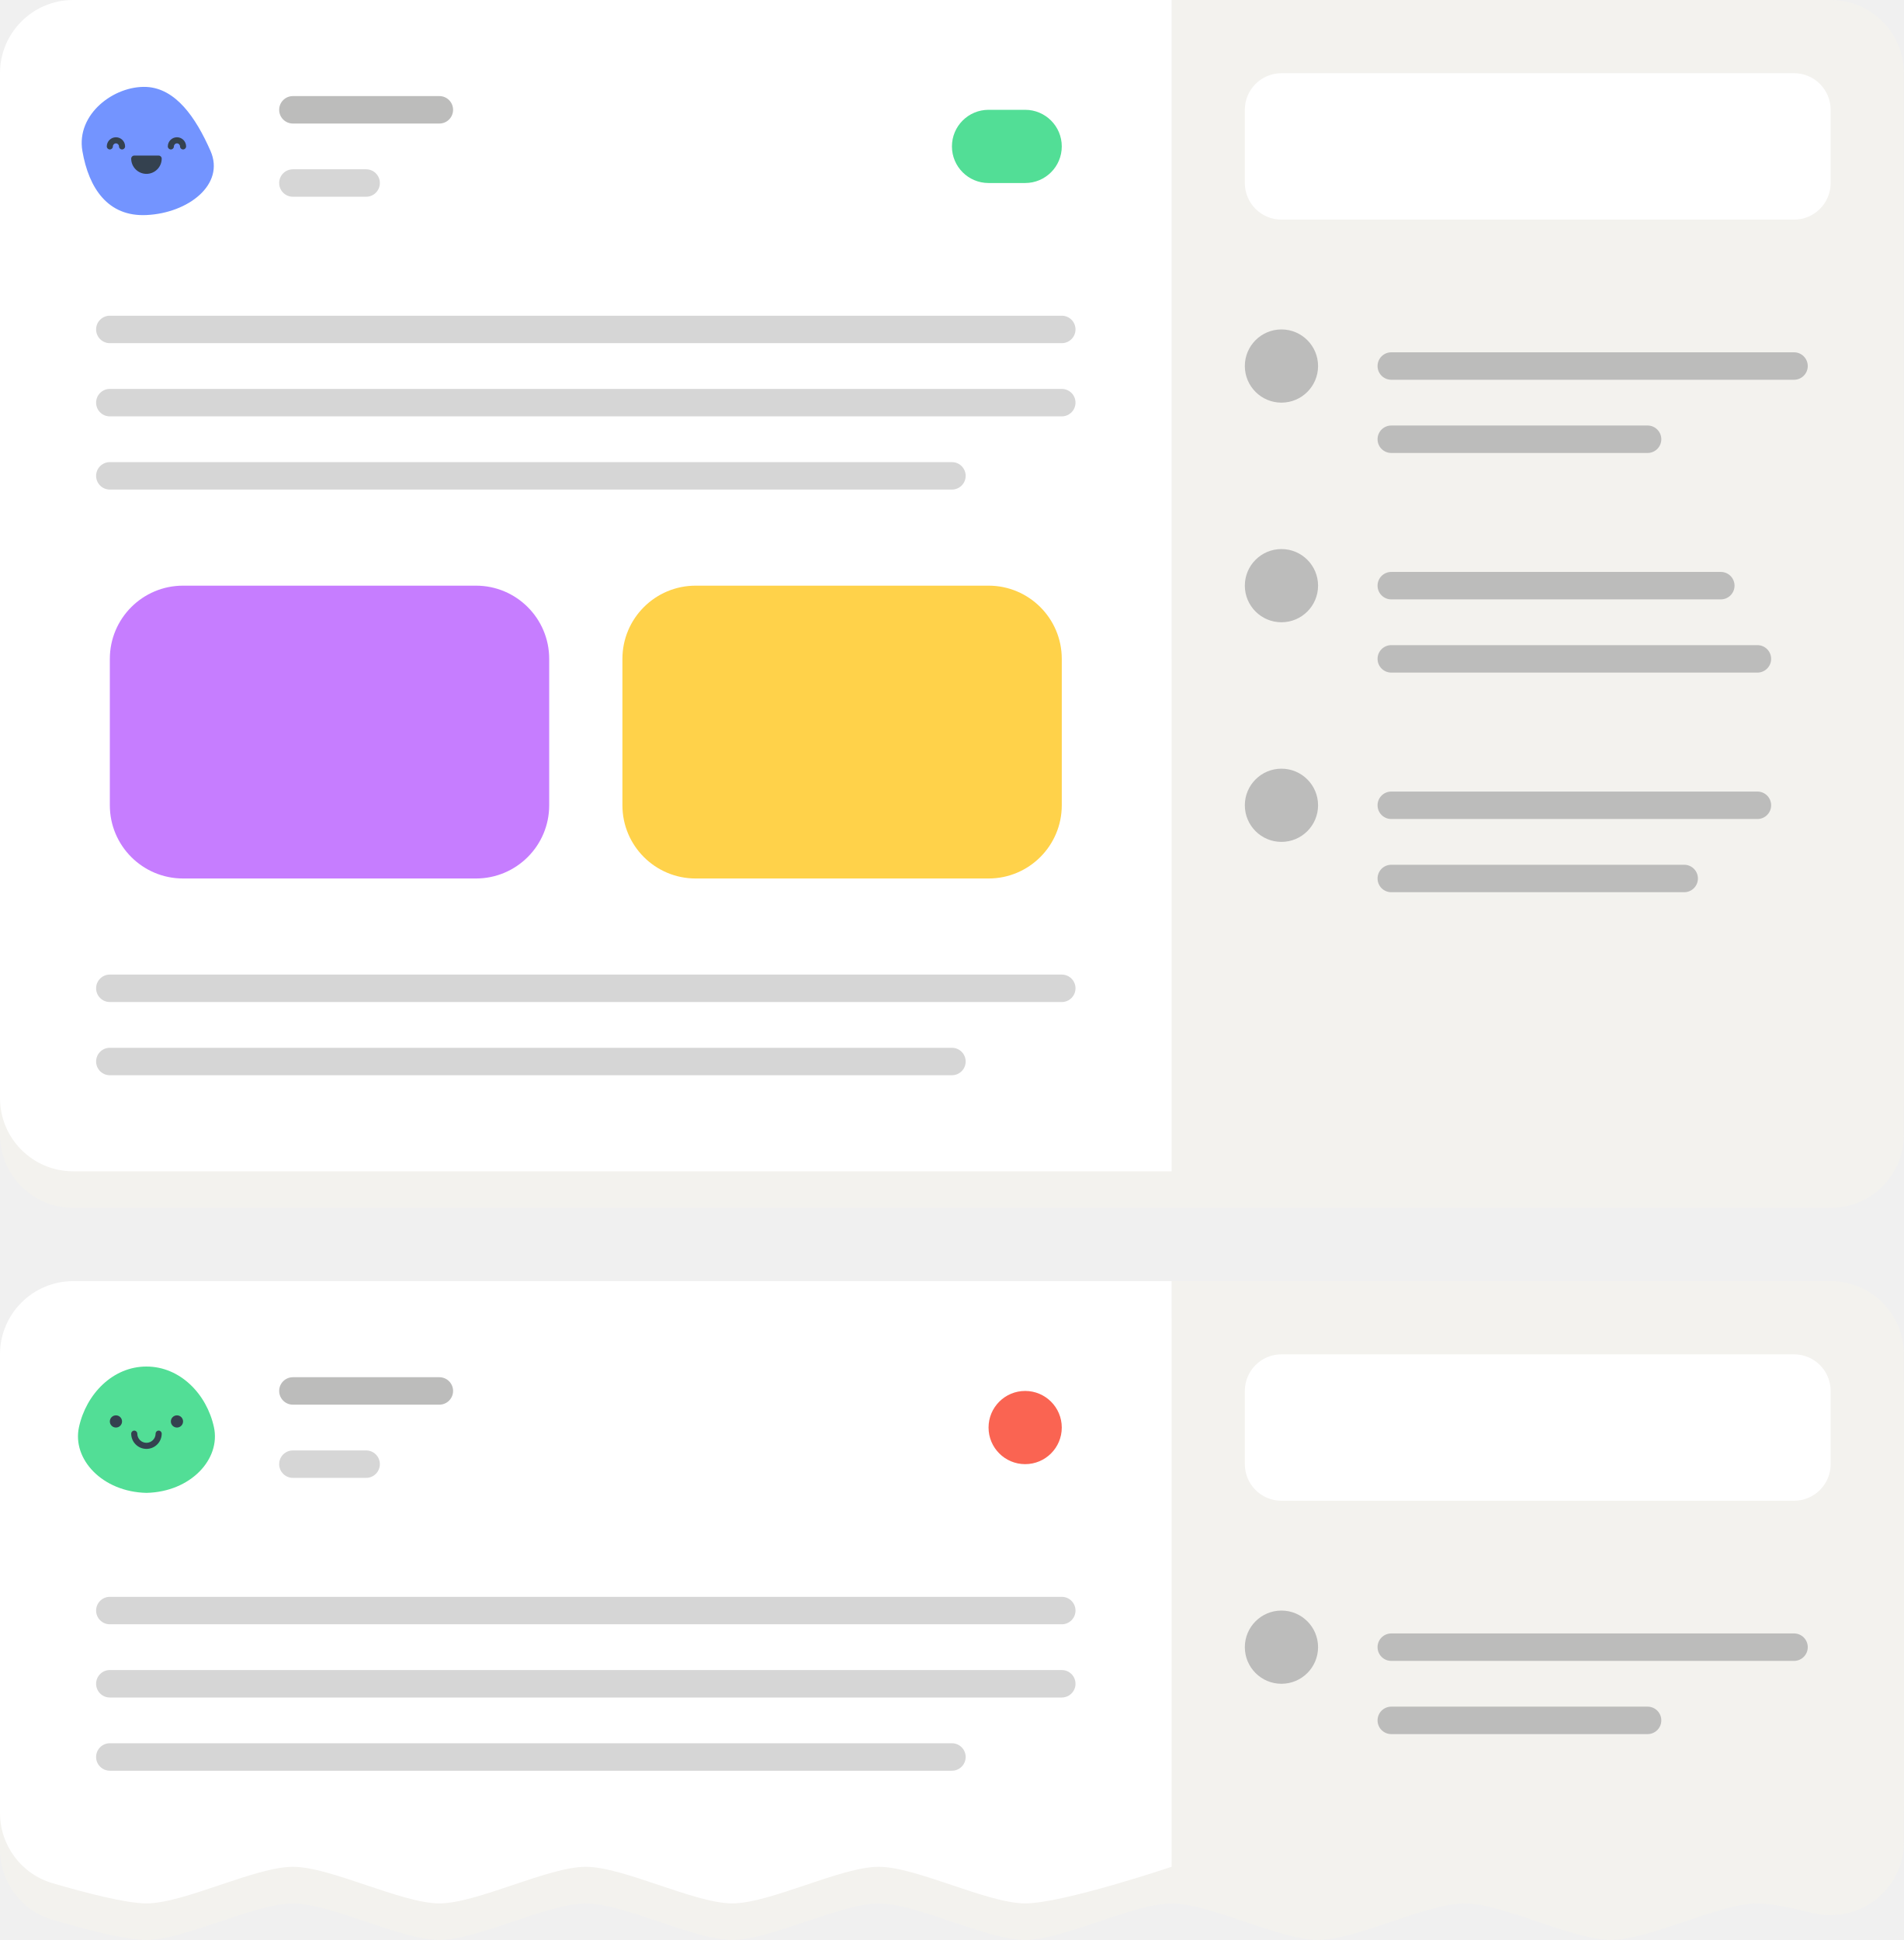
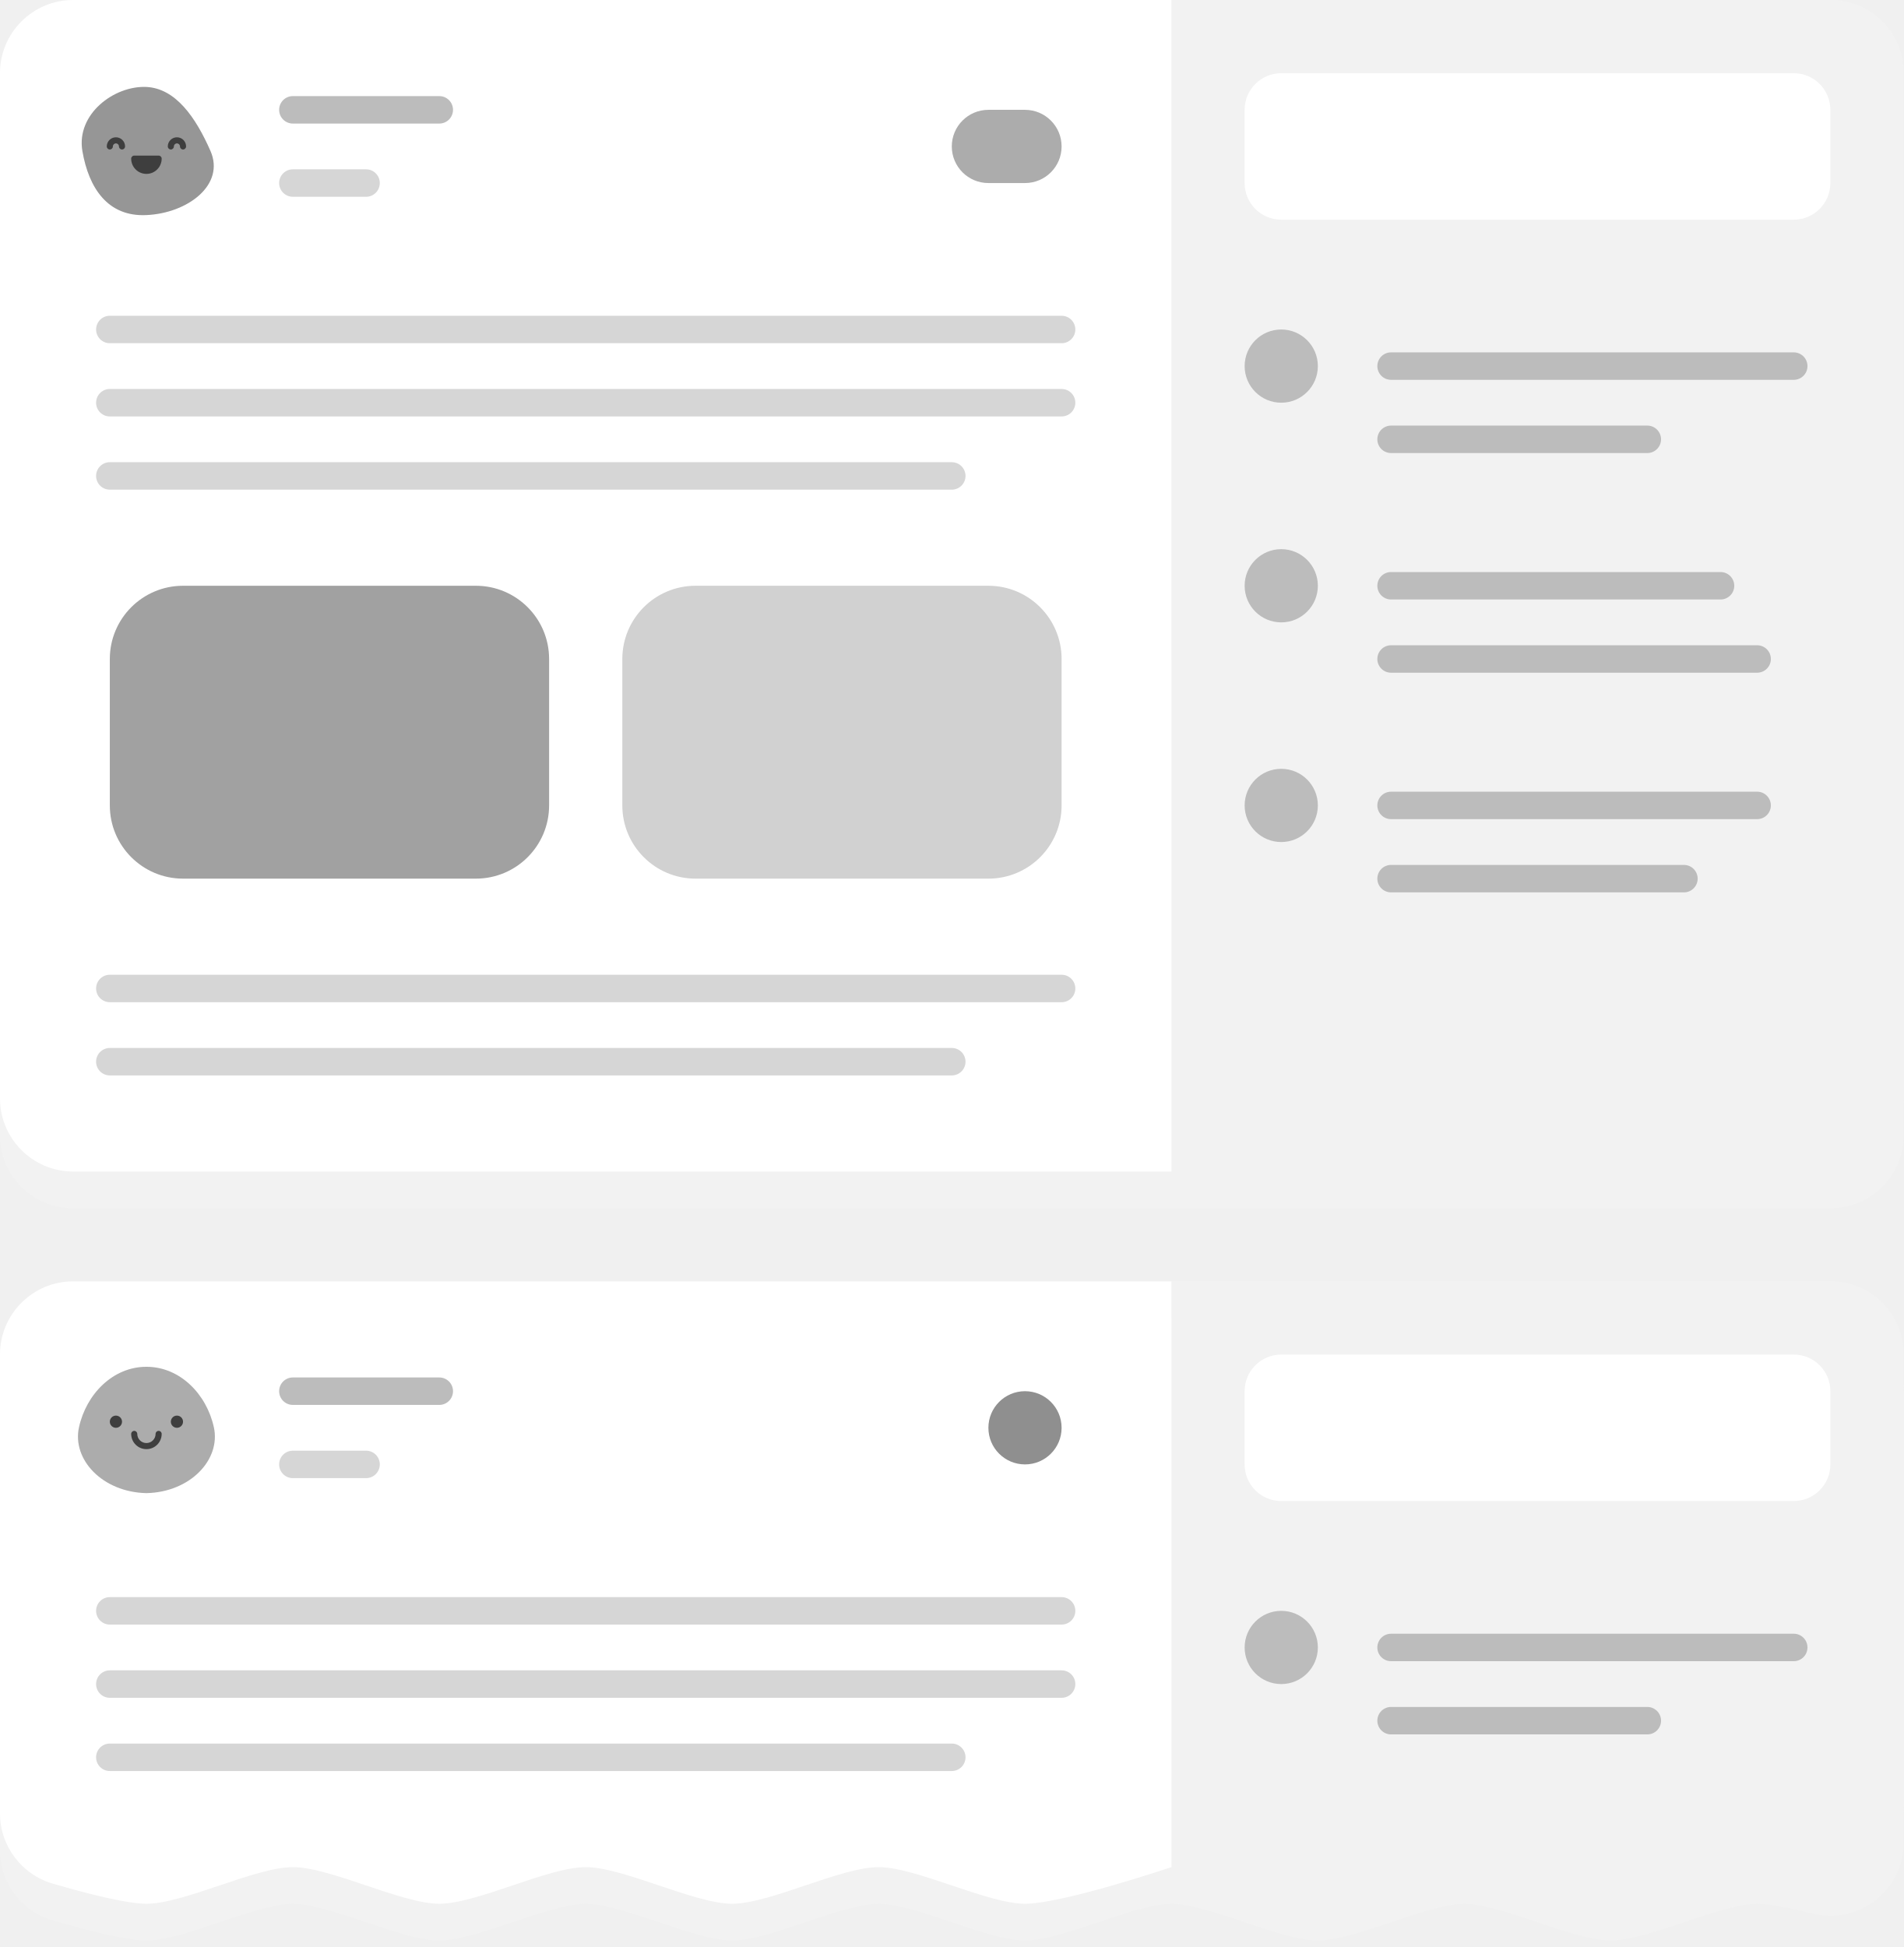
- <svg xmlns="http://www.w3.org/2000/svg" width="416px" height="424px" viewBox="0 0 416 424" version="1.1">
+ <svg xmlns="http://www.w3.org/2000/svg" width="220px" height="225px" viewBox="0 0 220 225" version="1.1">
  <defs />
-   <g id="Board" stroke="none" stroke-width="1" fill="none" fill-rule="evenodd">
-     <g id="Board-View,-No-Pins-or-Topics" transform="translate(-430, -288)">
-       <g id="BODY" transform="translate(87, 122)">
-         <g id="Topic" transform="translate(343, 166)">
-           <g id="2" transform="translate(0, 280)">
-             <path d="M400,8 L256,8 L16,8 C7.164,8 0,15.164 0,24 L0,124.237 C0,131.338 4.675,137.596 11.49,139.589 C18.761,141.716 27.594,144 32,144 C40.246,144 55.753,136 64,136 C72.246,136 87.754,144 96,144 C104.246,144 119.754,136 128,136 C136.246,136 151.754,144 160,144 C168.246,144 183.754,136 192,136 C200.246,136 215.754,144 224,144 C232.246,144 247.754,136 256,136 C264.246,136 279.754,144 288,144 C296.246,144 311.754,136 320,136 C328.246,136 343.754,144 352,144 C360.246,144 375.754,136 384,136 C386.763,136 391.267,136.898 396.035,138.093 C406.167,140.63 416,133.037 416,122.592 L416,24 C416,15.164 408.837,8 400,8" id="Fill-2" fill="#F3F2EE" />
-             <path d="M416,114.592 C416,125.037 406.167,132.631 396.035,130.093 C391.267,128.898 386.763,128 384,128 C375.754,128 360.246,136 352,136 C343.753,136 328.246,128 320,128 C311.754,128 296.246,136 288,136 C279.754,136 256,128 256,128 L256,-0 L400,-0 C408.837,-0 416,7.164 416,16 L416,114.592 Z" id="Fill-4" fill="#F3F2EE" />
-             <path d="M256,128 C256,128 232.246,136 224,136 C215.754,136 200.246,128 192,128 C183.754,128 168.246,136 160,136 C151.754,136 136.246,128 128,128 C119.754,128 104.247,136 96,136 C87.754,136 72.246,128 64,128 C55.753,128 40.246,136 32,136 C27.594,136 18.761,133.716 11.49,131.589 C4.675,129.596 0,123.338 0,116.238 L0,16 C0,7.164 7.164,0 16,0 L256,0 L256,128 Z" id="Fill-6" fill="#FFFFFF" />
-             <path d="M96,27 L64,27 C62.343,27 61,25.657 61,24 C61,22.343 62.343,21 64,21 L96,21 C97.657,21 99,22.343 99,24 C99,25.657 97.657,27 96,27" id="Fill-8" fill="#BCBCBB" />
-             <path d="M232,75 L24,75 C22.343,75 21,73.657 21,72 C21,70.343 22.343,69 24,69 L232,69 C233.657,69 235,70.343 235,72 C235,73.657 233.657,75 232,75" id="Fill-10" fill="#D6D6D6" />
-             <path d="M232,91 L24,91 C22.343,91 21,89.657 21,88 C21,86.343 22.343,85 24,85 L232,85 C233.657,85 235,86.343 235,88 C235,89.657 233.657,91 232,91" id="Fill-12" fill="#D6D6D6" />
-             <path d="M208,107 L24,107 C22.343,107 21,105.657 21,104 C21,102.343 22.343,101 24,101 L208,101 C209.657,101 211,102.343 211,104 C211,105.657 209.657,107 208,107" id="Fill-14" fill="#D6D6D6" />
-             <path d="M80,43 L64,43 C62.343,43 61,41.657 61,40 C61,38.343 62.343,37 64,37 L80,37 C81.657,37 83,38.343 83,40 C83,41.657 81.657,43 80,43" id="Fill-16" fill="#D6D6D6" />
-             <path d="M392,48 L280,48 C275.582,48 272,44.418 272,40 L272,24 C272,19.582 275.582,16 280,16 L392,16 C396.418,16 400,19.582 400,24 L400,40 C400,44.418 396.418,48 392,48" id="Fill-18" fill="#FFFFFF" />
-             <path d="M17.258,31.9 C18.838,24.659 24.658,18.663 32,18.666 C39.342,18.663 45.161,24.659 46.742,31.9 C48.276,38.885 41.673,46.063 32,46.277 C22.329,46.063 15.724,38.885 17.258,31.9" id="Fill-20" fill="#52DE96" />
-             <path d="M32,36.666 C30.162,36.666 28.667,35.172 28.667,33.334 C28.667,32.965 28.965,32.666 29.333,32.666 C29.702,32.666 30,32.965 30,33.334 C30,34.437 30.897,35.334 32,35.334 C33.103,35.334 34,34.437 34,33.334 C34,32.965 34.298,32.666 34.667,32.666 C35.035,32.666 35.333,32.965 35.333,33.334 C35.333,35.172 33.838,36.666 32,36.666" id="Fill-22" fill="#34414F" />
-             <path d="M24,30.666 C24,29.93 24.597,29.334 25.333,29.334 C26.07,29.334 26.667,29.93 26.667,30.666 C26.667,31.402 26.07,32 25.333,32 C24.597,32 24,31.402 24,30.666" id="Fill-24" fill="#34414F" />
-             <path d="M37.334,30.666 C37.334,29.93 37.931,29.334 38.666,29.334 C39.403,29.334 40.001,29.93 40.001,30.666 C40.001,31.402 39.403,32 38.666,32 C37.931,32 37.334,31.402 37.334,30.666" id="Fill-26" fill="#34414F" />
-             <path d="M392,83 L304,83 C302.343,83 301,81.657 301,80 C301,78.343 302.343,77 304,77 L392,77 C393.657,77 395,78.343 395,80 C395,81.657 393.657,83 392,83" id="Fill-28" fill="#BCBCBB" />
-             <path d="M360,99 L304,99 C302.343,99 301,97.657 301,96 C301,94.343 302.343,93 304,93 L360,93 C361.657,93 363,94.343 363,96 C363,97.657 361.657,99 360,99" id="Fill-30" fill="#BCBCBB" />
-             <path d="M272,80 C272,75.582 275.582,72 280,72 C284.418,72 288,75.582 288,80 C288,84.418 284.418,88 280,88 C275.582,88 272,84.418 272,80" id="Fill-32" fill="#BCBCBB" />
-             <path d="M232,32 C232,36.418 228.418,40 224,40 C219.582,40 216,36.418 216,32 C216,27.582 219.582,24 224,24 C228.418,24 232,27.582 232,32" id="Fill-34" fill="#FA6452" />
-           </g>
-           <g id="1">
-             <path d="M400,264 L16,264 C7.164,264 0,256.836 0,248 L0,144 L416,144 L416,248 C416,256.836 408.837,264 400,264" id="Fill-2" fill="#F3F2EE" />
-             <path d="M400,256 L256,256 L256,0 L400,0 C408.837,0 416,7.164 416,16 L416,240 C416,248.836 408.837,256 400,256" id="Fill-4" fill="#F3F2EE" />
-             <path d="M256,256 L16,256 C7.164,256 0,248.836 0,240 L0,16 C0,7.164 7.164,0 16,0 L256,0 L256,256 Z" id="Fill-6" fill="#FFFFFF" />
-             <path d="M96,27 L64,27 C62.343,27 61,25.657 61,24 C61,22.343 62.343,21 64,21 L96,21 C97.657,21 99,22.343 99,24 C99,25.657 97.657,27 96,27" id="Fill-8" fill="#BCBCBB" />
-             <path d="M232,75 L24,75 C22.343,75 21,73.657 21,72 C21,70.343 22.343,69 24,69 L232,69 C233.657,69 235,70.343 235,72 C235,73.657 233.657,75 232,75" id="Fill-10" fill="#D6D6D6" />
-             <path d="M232,91 L24,91 C22.343,91 21,89.657 21,88 C21,86.343 22.343,85 24,85 L232,85 C233.657,85 235,86.343 235,88 C235,89.657 233.657,91 232,91" id="Fill-12" fill="#D6D6D6" />
-             <path d="M208,107 L24,107 C22.343,107 21,105.657 21,104 C21,102.343 22.343,101 24,101 L208,101 C209.657,101 211,102.343 211,104 C211,105.657 209.657,107 208,107" id="Fill-14" fill="#D6D6D6" />
-             <path d="M232,219 L24,219 C22.343,219 21,217.657 21,216 C21,214.343 22.343,213 24,213 L232,213 C233.657,213 235,214.343 235,216 C235,217.657 233.657,219 232,219" id="Fill-16" fill="#D6D6D6" />
-             <path d="M208,235 L24,235 C22.343,235 21,233.657 21,232 C21,230.343 22.343,229 24,229 L208,229 C209.657,229 211,230.343 211,232 C211,233.657 209.657,235 208,235" id="Fill-18" fill="#D6D6D6" />
-             <path d="M80,43 L64,43 C62.343,43 61,41.657 61,40 C61,38.343 62.343,37 64,37 L80,37 C81.657,37 83,38.343 83,40 C83,41.657 81.657,43 80,43" id="Fill-20" fill="#D6D6D6" />
-             <path d="M18.004,33.02 C16.607,24.925 24.955,18.677 32,19 C38.376,19.323 42.759,25.61 45.995,32.98 C49.232,40.34 41.089,46.59 32,46.999 C23.578,47.411 19.4,41.124 18.004,33.02" id="Fill-22" fill="#7394FF" />
-             <path d="M34.666,34 L29.334,34 C28.965,34 28.666,34.298 28.666,34.667 C28.666,36.505 30.163,38 32,38 C33.837,38 35.334,36.505 35.334,34.667 C35.334,34.298 35.035,34 34.666,34" id="Fill-24" fill="#34414F" />
-             <path d="M26.666,32.666 C26.299,32.666 26,32.368 26,32 C26,31.633 25.701,31.334 25.334,31.334 C24.965,31.334 24.666,31.633 24.666,32 C24.666,32.368 24.369,32.666 24,32.666 C23.631,32.666 23.334,32.368 23.334,32 C23.334,30.898 24.23,30 25.334,30 C26.436,30 27.334,30.898 27.334,32 C27.334,32.368 27.035,32.666 26.666,32.666" id="Fill-26" fill="#34414F" />
-             <path d="M40,32.666 C39.632,32.666 39.333,32.368 39.333,32 C39.333,31.633 39.034,31.334 38.667,31.334 C38.299,31.334 38,31.633 38,32 C38,32.368 37.702,32.666 37.333,32.666 C36.965,32.666 36.667,32.368 36.667,32 C36.667,30.898 37.564,30 38.667,30 C39.77,30 40.667,30.898 40.667,32 C40.667,32.368 40.368,32.666 40,32.666" id="Fill-28" fill="#34414F" />
-             <path d="M104,192 L40,192 C31.164,192 24,184.836 24,176 L24,144 C24,135.164 31.164,128 40,128 L104,128 C112.836,128 120,135.164 120,144 L120,176 C120,184.836 112.836,192 104,192" id="Fill-30" fill="#C67DFF" />
-             <path d="M216,192 L152,192 C143.164,192 136,184.836 136,176 L136,144 C136,135.164 143.164,128 152,128 L216,128 C224.836,128 232,135.164 232,144 L232,176 C232,184.836 224.836,192 216,192" id="Fill-32" fill="#FFD24A" />
-             <path d="M392,48 L280,48 C275.582,48 272,44.418 272,40 L272,24 C272,19.582 275.582,16 280,16 L392,16 C396.418,16 400,19.582 400,24 L400,40 C400,44.418 396.418,48 392,48" id="Fill-34" fill="#FFFFFF" />
-             <path d="M392,83 L304,83 C302.343,83 301,81.657 301,80 C301,78.343 302.343,77 304,77 L392,77 C393.657,77 395,78.343 395,80 C395,81.657 393.657,83 392,83" id="Fill-36" fill="#BCBCBB" />
-             <path d="M360,99 L304,99 C302.343,99 301,97.657 301,96 C301,94.343 302.343,93 304,93 L360,93 C361.657,93 363,94.343 363,96 C363,97.657 361.657,99 360,99" id="Fill-38" fill="#BCBCBB" />
-             <path d="M272,80 C272,75.582 275.582,72 280,72 C284.418,72 288,75.582 288,80 C288,84.418 284.418,88 280,88 C275.582,88 272,84.418 272,80" id="Fill-40" fill="#BCBCBB" />
-             <path d="M376,131 L304,131 C302.343,131 301,129.657 301,128 C301,126.343 302.343,125 304,125 L376,125 C377.657,125 379,126.343 379,128 C379,129.657 377.657,131 376,131" id="Fill-42" fill="#BCBCBB" />
-             <path d="M384,147 L304,147 C302.343,147 301,145.657 301,144 C301,142.343 302.343,141 304,141 L384,141 C385.657,141 387,142.343 387,144 C387,145.657 385.657,147 384,147" id="Fill-44" fill="#BCBCBB" />
-             <path d="M272,128 C272,123.582 275.582,120 280,120 C284.418,120 288,123.582 288,128 C288,132.418 284.418,136 280,136 C275.582,136 272,132.418 272,128" id="Fill-46" fill="#BCBCBB" />
-             <path d="M384,179 L304,179 C302.343,179 301,177.657 301,176 C301,174.343 302.343,173 304,173 L384,173 C385.657,173 387,174.343 387,176 C387,177.657 385.657,179 384,179" id="Fill-48" fill="#BCBCBB" />
-             <path d="M368,195 L304,195 C302.343,195 301,193.657 301,192 C301,190.343 302.343,189 304,189 L368,189 C369.657,189 371,190.343 371,192 C371,193.657 369.657,195 368,195" id="Fill-50" fill="#BCBCBB" />
-             <path d="M272,176 C272,171.582 275.582,168 280,168 C284.418,168 288,171.582 288,176 C288,180.418 284.418,184 280,184 C275.582,184 272,180.418 272,176" id="Fill-52" fill="#BCBCBB" />
-             <path d="M224,40 L216,40 C211.582,40 208,36.418 208,32 C208,27.582 211.582,24 216,24 L224,24 C228.418,24 232,27.582 232,32 C232,36.418 228.418,40 224,40" id="Fill-54" fill="#52DE96" />
-           </g>
-         </g>
+   <g id="8:-Empty-all-posts" stroke="none" stroke-width="1" fill="none" fill-rule="evenodd" transform="translate(-78, -175)">
+     <g id="Topic" style="mix-blend-mode: luminosity;" transform="translate(78, 175)">
+       <g id="2" transform="translate(0, 148.0769)">
+         <path d="M211.538,4.231 L135.385,4.231 L8.462,4.231 C3.789,4.231 0,8.019 0,12.692 L0,65.702 C0,69.458 2.472,72.767 6.076,73.821 C9.922,74.946 14.593,76.154 16.923,76.154 C21.284,76.154 29.485,71.923 33.846,71.923 C38.207,71.923 46.408,76.154 50.769,76.154 C55.13,76.154 63.331,71.923 67.692,71.923 C72.053,71.923 80.255,76.154 84.615,76.154 C88.976,76.154 97.178,71.923 101.538,71.923 C105.899,71.923 114.101,76.154 118.462,76.154 C122.822,76.154 131.024,71.923 135.385,71.923 C139.745,71.923 147.947,76.154 152.308,76.154 C156.669,76.154 164.87,71.923 169.231,71.923 C173.592,71.923 181.793,76.154 186.154,76.154 C190.515,76.154 198.716,71.923 203.077,71.923 C204.538,71.923 206.92,72.398 209.442,73.03 C214.8,74.372 220,70.356 220,64.832 L220,12.692 C220,8.019 216.212,4.231 211.538,4.231" id="Fill-2" fill="#F3F2EE" />
+         <path d="M220,60.601 C220,66.125 214.8,70.141 209.442,68.799 C206.92,68.167 204.538,67.692 203.077,67.692 C198.716,67.692 190.515,71.923 186.154,71.923 C181.792,71.923 173.592,67.692 169.231,67.692 C164.87,67.692 156.669,71.923 152.308,71.923 C147.947,71.923 135.385,67.692 135.385,67.692 L135.385,-0 L211.538,-0 C216.212,-0 220,3.789 220,8.461 L220,60.601 Z" id="Fill-4" fill="#F3F2EE" />
+         <path d="M135.385,67.692 C135.385,67.692 122.822,71.923 118.462,71.923 C114.101,71.923 105.899,67.692 101.538,67.692 C97.178,67.692 88.976,71.923 84.615,71.923 C80.255,71.923 72.053,67.692 67.692,67.692 C63.331,67.692 55.131,71.923 50.769,71.923 C46.408,71.923 38.207,67.692 33.846,67.692 C29.485,67.692 21.284,71.923 16.923,71.923 C14.593,71.923 9.922,70.715 6.076,69.59 C2.472,68.536 0,65.227 0,61.472 L0,8.462 C0,3.789 3.789,0 8.462,0 L135.385,0 L135.385,67.692 Z" id="Fill-6" fill="#FFFFFF" />
+         <path d="M50.769,14.279 L33.846,14.279 C32.97,14.279 32.26,13.569 32.26,12.692 C32.26,11.816 32.97,11.106 33.846,11.106 L50.769,11.106 C51.646,11.106 52.356,11.816 52.356,12.692 C52.356,13.569 51.646,14.279 50.769,14.279" id="Fill-8" fill="#BCBCBB" />
+         <path d="M122.692,39.663 L12.692,39.663 C11.816,39.663 11.106,38.953 11.106,38.077 C11.106,37.201 11.816,36.49 12.692,36.49 L122.692,36.49 C123.569,36.49 124.279,37.201 124.279,38.077 C124.279,38.953 123.569,39.663 122.692,39.663" id="Fill-10" fill="#D6D6D6" />
+         <path d="M122.692,48.125 L12.692,48.125 C11.816,48.125 11.106,47.415 11.106,46.538 C11.106,45.662 11.816,44.952 12.692,44.952 L122.692,44.952 C123.569,44.952 124.279,45.662 124.279,46.538 C124.279,47.415 123.569,48.125 122.692,48.125" id="Fill-12" fill="#D6D6D6" />
+         <path d="M110,56.587 L12.692,56.587 C11.816,56.587 11.106,55.876 11.106,55 C11.106,54.124 11.816,53.413 12.692,53.413 L110,53.413 C110.876,53.413 111.587,54.124 111.587,55 C111.587,55.876 110.876,56.587 110,56.587" id="Fill-14" fill="#D6D6D6" />
+         <path d="M42.308,22.74 L33.846,22.74 C32.97,22.74 32.26,22.03 32.26,21.154 C32.26,20.278 32.97,19.567 33.846,19.567 L42.308,19.567 C43.184,19.567 43.894,20.278 43.894,21.154 C43.894,22.03 43.184,22.74 42.308,22.74" id="Fill-16" fill="#D6D6D6" />
+         <path d="M207.308,25.385 L148.077,25.385 C145.74,25.385 143.846,23.49 143.846,21.154 L143.846,12.692 C143.846,10.356 145.74,8.462 148.077,8.462 L207.308,8.462 C209.644,8.462 211.538,10.356 211.538,12.692 L211.538,21.154 C211.538,23.49 209.644,25.385 207.308,25.385" id="Fill-18" fill="#FFFFFF" />
+         <path d="M9.127,16.87 C9.962,13.041 13.04,9.87 16.923,9.872 C20.806,9.87 23.883,13.041 24.719,16.87 C25.53,20.564 22.038,24.36 16.923,24.474 C11.809,24.36 8.315,20.564 9.127,16.87" id="Fill-20" fill="#52DE96" />
+         <path d="M16.923,19.391 C15.951,19.391 15.16,18.6 15.16,17.628 C15.16,17.434 15.318,17.276 15.513,17.276 C15.708,17.276 15.865,17.434 15.865,17.628 C15.865,18.212 16.34,18.686 16.923,18.686 C17.506,18.686 17.981,18.212 17.981,17.628 C17.981,17.434 18.138,17.276 18.334,17.276 C18.528,17.276 18.686,17.434 18.686,17.628 C18.686,18.6 17.895,19.391 16.923,19.391" id="Fill-22" fill="#34414F" />
+         <path d="M12.692,16.218 C12.692,15.829 13.008,15.513 13.397,15.513 C13.787,15.513 14.103,15.829 14.103,16.218 C14.103,16.607 13.787,16.923 13.397,16.923 C13.008,16.923 12.692,16.607 12.692,16.218" id="Fill-24" fill="#34414F" />
+         <path d="M19.744,16.218 C19.744,15.829 20.059,15.513 20.449,15.513 C20.838,15.513 21.154,15.829 21.154,16.218 C21.154,16.607 20.838,16.923 20.449,16.923 C20.059,16.923 19.744,16.607 19.744,16.218" id="Fill-26" fill="#34414F" />
+         <path d="M207.308,43.894 L160.769,43.894 C159.893,43.894 159.183,43.184 159.183,42.308 C159.183,41.431 159.893,40.721 160.769,40.721 L207.308,40.721 C208.184,40.721 208.894,41.431 208.894,42.308 C208.894,43.184 208.184,43.894 207.308,43.894" id="Fill-28" fill="#BCBCBB" />
+         <path d="M190.385,52.356 L160.769,52.356 C159.893,52.356 159.183,51.646 159.183,50.769 C159.183,49.893 159.893,49.183 160.769,49.183 L190.385,49.183 C191.261,49.183 191.971,49.893 191.971,50.769 C191.971,51.646 191.261,52.356 190.385,52.356" id="Fill-30" fill="#BCBCBB" />
+         <path d="M143.846,42.308 C143.846,39.971 145.74,38.077 148.077,38.077 C150.413,38.077 152.308,39.971 152.308,42.308 C152.308,44.644 150.413,46.538 148.077,46.538 C145.74,46.538 143.846,44.644 143.846,42.308" id="Fill-32" fill="#BCBCBB" />
+         <path d="M122.692,16.923 C122.692,19.26 120.798,21.154 118.462,21.154 C116.125,21.154 114.231,19.26 114.231,16.923 C114.231,14.587 116.125,12.692 118.462,12.692 C120.798,12.692 122.692,14.587 122.692,16.923" id="Fill-34" fill="#FA6452" />
+       </g>
+       <g id="1">
+         <path d="M211.538,139.615 L8.462,139.615 C3.789,139.615 0,135.827 0,131.154 L0,76.154 L220,76.154 L220,131.154 C220,135.827 216.212,139.615 211.538,139.615" id="Fill-2" fill="#F3F2EE" />
+         <path d="M211.538,135.385 L135.385,135.385 L135.385,0 L211.538,0 C216.212,0 220,3.789 220,8.462 L220,126.923 C220,131.596 216.212,135.385 211.538,135.385" id="Fill-4" fill="#F3F2EE" />
+         <path d="M135.385,135.385 L8.462,135.385 C3.789,135.385 0,131.596 0,126.923 L0,8.462 C0,3.789 3.789,0 8.462,0 L135.385,0 L135.385,135.385 Z" id="Fill-6" fill="#FFFFFF" />
+         <path d="M50.769,14.279 L33.846,14.279 C32.97,14.279 32.26,13.569 32.26,12.692 C32.26,11.816 32.97,11.106 33.846,11.106 L50.769,11.106 C51.646,11.106 52.356,11.816 52.356,12.692 C52.356,13.569 51.646,14.279 50.769,14.279" id="Fill-8" fill="#BCBCBB" />
+         <path d="M122.692,39.663 L12.692,39.663 C11.816,39.663 11.106,38.953 11.106,38.077 C11.106,37.201 11.816,36.49 12.692,36.49 L122.692,36.49 C123.569,36.49 124.279,37.201 124.279,38.077 C124.279,38.953 123.569,39.663 122.692,39.663" id="Fill-10" fill="#D6D6D6" />
+         <path d="M122.692,48.125 L12.692,48.125 C11.816,48.125 11.106,47.415 11.106,46.538 C11.106,45.662 11.816,44.952 12.692,44.952 L122.692,44.952 C123.569,44.952 124.279,45.662 124.279,46.538 C124.279,47.415 123.569,48.125 122.692,48.125" id="Fill-12" fill="#D6D6D6" />
+         <path d="M110,56.587 L12.692,56.587 C11.816,56.587 11.106,55.876 11.106,55 C11.106,54.124 11.816,53.413 12.692,53.413 L110,53.413 C110.876,53.413 111.587,54.124 111.587,55 C111.587,55.876 110.876,56.587 110,56.587" id="Fill-14" fill="#D6D6D6" />
+         <path d="M122.692,115.817 L12.692,115.817 C11.816,115.817 11.106,115.107 11.106,114.231 C11.106,113.354 11.816,112.644 12.692,112.644 L122.692,112.644 C123.569,112.644 124.279,113.354 124.279,114.231 C124.279,115.107 123.569,115.817 122.692,115.817" id="Fill-16" fill="#D6D6D6" />
+         <path d="M110,124.279 L12.692,124.279 C11.816,124.279 11.106,123.569 11.106,122.692 C11.106,121.816 11.816,121.106 12.692,121.106 L110,121.106 C110.876,121.106 111.587,121.816 111.587,122.692 C111.587,123.569 110.876,124.279 110,124.279" id="Fill-18" fill="#D6D6D6" />
+         <path d="M42.308,22.74 L33.846,22.74 C32.97,22.74 32.26,22.03 32.26,21.154 C32.26,20.278 32.97,19.567 33.846,19.567 L42.308,19.567 C43.184,19.567 43.894,20.278 43.894,21.154 C43.894,22.03 43.184,22.74 42.308,22.74" id="Fill-20" fill="#D6D6D6" />
+         <path d="M9.522,17.463 C8.783,13.182 13.198,9.877 16.923,10.048 C20.295,10.219 22.613,13.543 24.324,17.441 C26.036,21.333 21.73,24.639 16.923,24.856 C12.469,25.073 10.26,21.749 9.522,17.463" id="Fill-22" fill="#7394FF" />
+         <path d="M18.333,17.981 L15.513,17.981 C15.318,17.981 15.16,18.138 15.16,18.334 C15.16,19.306 15.951,20.096 16.923,20.096 C17.895,20.096 18.686,19.306 18.686,18.334 C18.686,18.138 18.528,17.981 18.333,17.981" id="Fill-24" fill="#34414F" />
+         <path d="M14.102,17.276 C13.908,17.276 13.75,17.118 13.75,16.923 C13.75,16.729 13.592,16.571 13.398,16.571 C13.203,16.571 13.045,16.729 13.045,16.923 C13.045,17.118 12.887,17.276 12.692,17.276 C12.497,17.276 12.34,17.118 12.34,16.923 C12.34,16.34 12.814,15.865 13.398,15.865 C13.981,15.865 14.455,16.34 14.455,16.923 C14.455,17.118 14.297,17.276 14.102,17.276" id="Fill-26" fill="#34414F" />
+         <path d="M21.154,17.276 C20.959,17.276 20.801,17.118 20.801,16.923 C20.801,16.729 20.643,16.571 20.449,16.571 C20.254,16.571 20.096,16.729 20.096,16.923 C20.096,17.118 19.939,17.276 19.743,17.276 C19.549,17.276 19.391,17.118 19.391,16.923 C19.391,16.34 19.866,15.865 20.449,15.865 C21.032,15.865 21.507,16.34 21.507,16.923 C21.507,17.118 21.348,17.276 21.154,17.276" id="Fill-28" fill="#34414F" />
+         <path d="M55,101.538 L21.154,101.538 C16.481,101.538 12.692,97.75 12.692,93.077 L12.692,76.154 C12.692,71.481 16.481,67.692 21.154,67.692 L55,67.692 C59.673,67.692 63.462,71.481 63.462,76.154 L63.462,93.077 C63.462,97.75 59.673,101.538 55,101.538" id="Fill-30" fill="#C67DFF" />
+         <path d="M114.231,101.538 L80.385,101.538 C75.712,101.538 71.923,97.75 71.923,93.077 L71.923,76.154 C71.923,71.481 75.712,67.692 80.385,67.692 L114.231,67.692 C118.904,67.692 122.692,71.481 122.692,76.154 L122.692,93.077 C122.692,97.75 118.904,101.538 114.231,101.538" id="Fill-32" fill="#FFD24A" />
+         <path d="M207.308,25.385 L148.077,25.385 C145.74,25.385 143.846,23.49 143.846,21.154 L143.846,12.692 C143.846,10.356 145.74,8.462 148.077,8.462 L207.308,8.462 C209.644,8.462 211.538,10.356 211.538,12.692 L211.538,21.154 C211.538,23.49 209.644,25.385 207.308,25.385" id="Fill-34" fill="#FFFFFF" />
+         <path d="M207.308,43.894 L160.769,43.894 C159.893,43.894 159.183,43.184 159.183,42.308 C159.183,41.431 159.893,40.721 160.769,40.721 L207.308,40.721 C208.184,40.721 208.894,41.431 208.894,42.308 C208.894,43.184 208.184,43.894 207.308,43.894" id="Fill-36" fill="#BCBCBB" />
+         <path d="M190.385,52.356 L160.769,52.356 C159.893,52.356 159.183,51.646 159.183,50.769 C159.183,49.893 159.893,49.183 160.769,49.183 L190.385,49.183 C191.261,49.183 191.971,49.893 191.971,50.769 C191.971,51.646 191.261,52.356 190.385,52.356" id="Fill-38" fill="#BCBCBB" />
+         <path d="M143.846,42.308 C143.846,39.971 145.74,38.077 148.077,38.077 C150.413,38.077 152.308,39.971 152.308,42.308 C152.308,44.644 150.413,46.538 148.077,46.538 C145.74,46.538 143.846,44.644 143.846,42.308" id="Fill-40" fill="#BCBCBB" />
+         <path d="M198.846,69.279 L160.769,69.279 C159.893,69.279 159.183,68.569 159.183,67.692 C159.183,66.816 159.893,66.106 160.769,66.106 L198.846,66.106 C199.722,66.106 200.433,66.816 200.433,67.692 C200.433,68.569 199.722,69.279 198.846,69.279" id="Fill-42" fill="#BCBCBB" />
+         <path d="M203.077,77.74 L160.769,77.74 C159.893,77.74 159.183,77.03 159.183,76.154 C159.183,75.278 159.893,74.567 160.769,74.567 L203.077,74.567 C203.953,74.567 204.663,75.278 204.663,76.154 C204.663,77.03 203.953,77.74 203.077,77.74" id="Fill-44" fill="#BCBCBB" />
+         <path d="M143.846,67.692 C143.846,65.356 145.74,63.462 148.077,63.462 C150.413,63.462 152.308,65.356 152.308,67.692 C152.308,70.029 150.413,71.923 148.077,71.923 C145.74,71.923 143.846,70.029 143.846,67.692" id="Fill-46" fill="#BCBCBB" />
+         <path d="M203.077,94.663 L160.769,94.663 C159.893,94.663 159.183,93.953 159.183,93.077 C159.183,92.201 159.893,91.49 160.769,91.49 L203.077,91.49 C203.953,91.49 204.663,92.201 204.663,93.077 C204.663,93.953 203.953,94.663 203.077,94.663" id="Fill-48" fill="#BCBCBB" />
+         <path d="M194.615,103.125 L160.769,103.125 C159.893,103.125 159.183,102.415 159.183,101.538 C159.183,100.662 159.893,99.952 160.769,99.952 L194.615,99.952 C195.492,99.952 196.202,100.662 196.202,101.538 C196.202,102.415 195.492,103.125 194.615,103.125" id="Fill-50" fill="#BCBCBB" />
+         <path d="M143.846,93.077 C143.846,90.74 145.74,88.846 148.077,88.846 C150.413,88.846 152.308,90.74 152.308,93.077 C152.308,95.413 150.413,97.308 148.077,97.308 C145.74,97.308 143.846,95.413 143.846,93.077" id="Fill-52" fill="#BCBCBB" />
+         <path d="M118.462,21.154 L114.231,21.154 C111.894,21.154 110,19.26 110,16.923 C110,14.587 111.894,12.692 114.231,12.692 L118.462,12.692 C120.798,12.692 122.692,14.587 122.692,16.923 C122.692,19.26 120.798,21.154 118.462,21.154" id="Fill-54" fill="#52DE96" />
      </g>
    </g>
  </g>
</svg>
